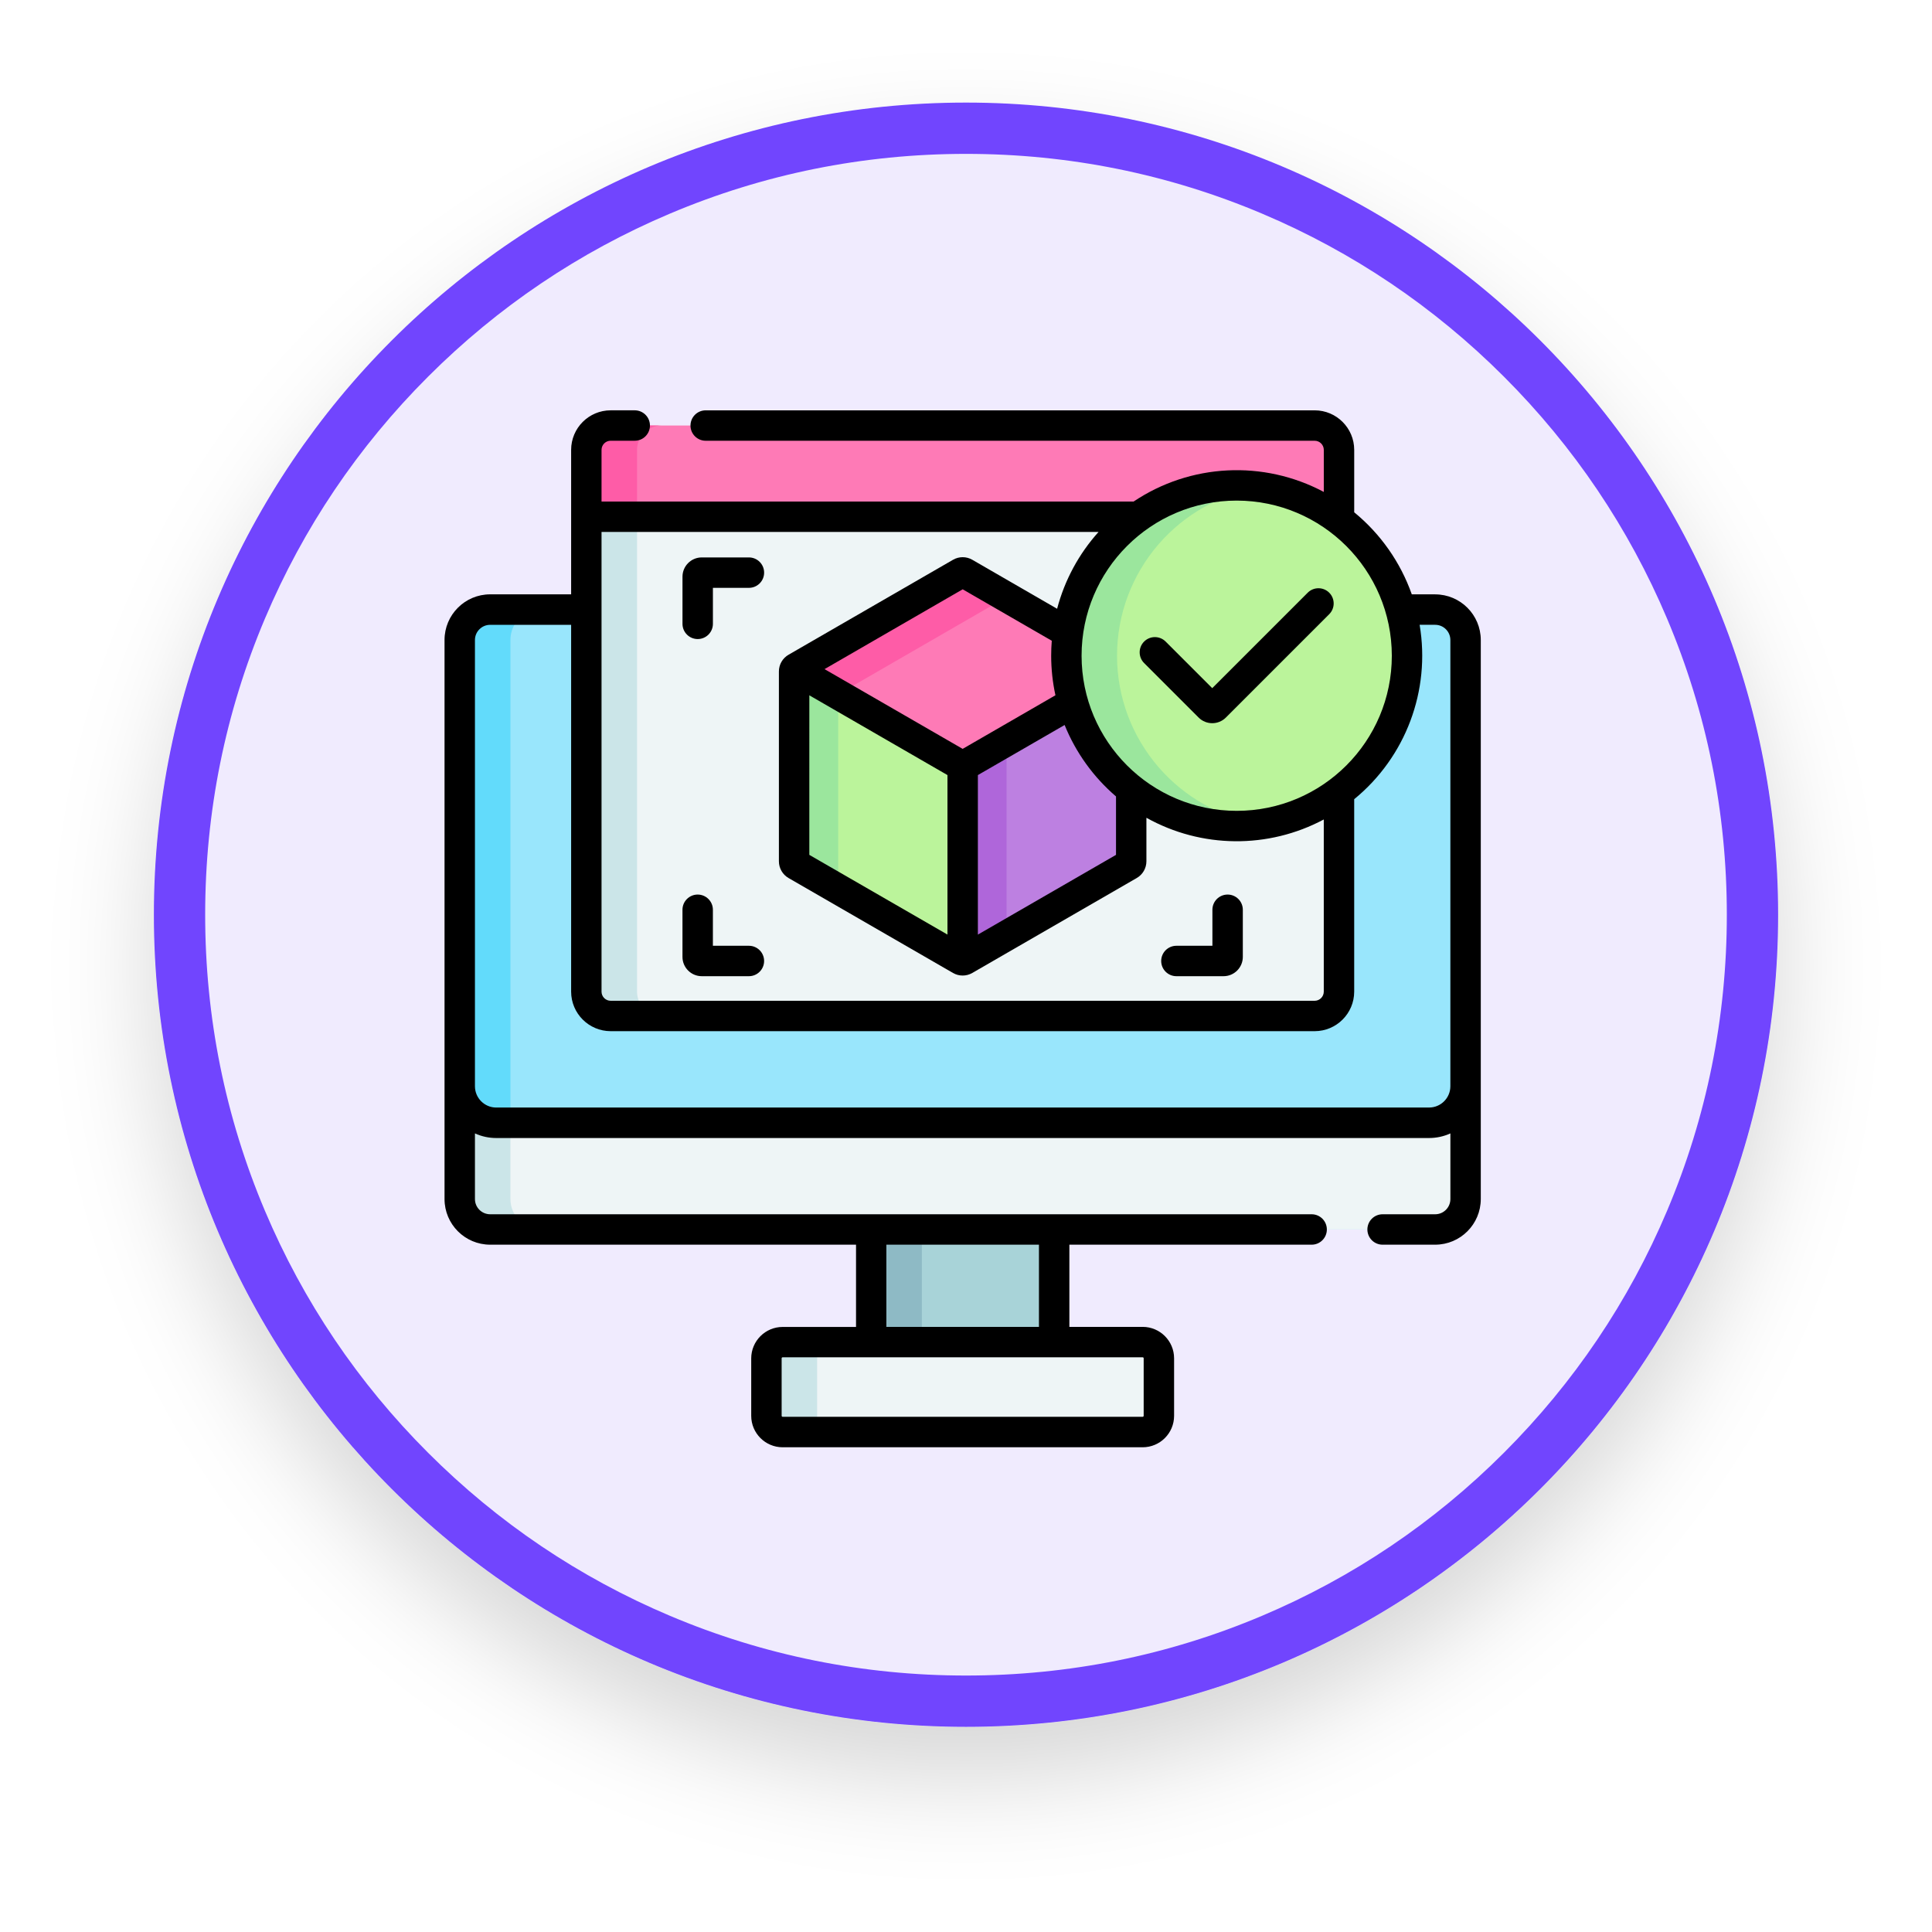
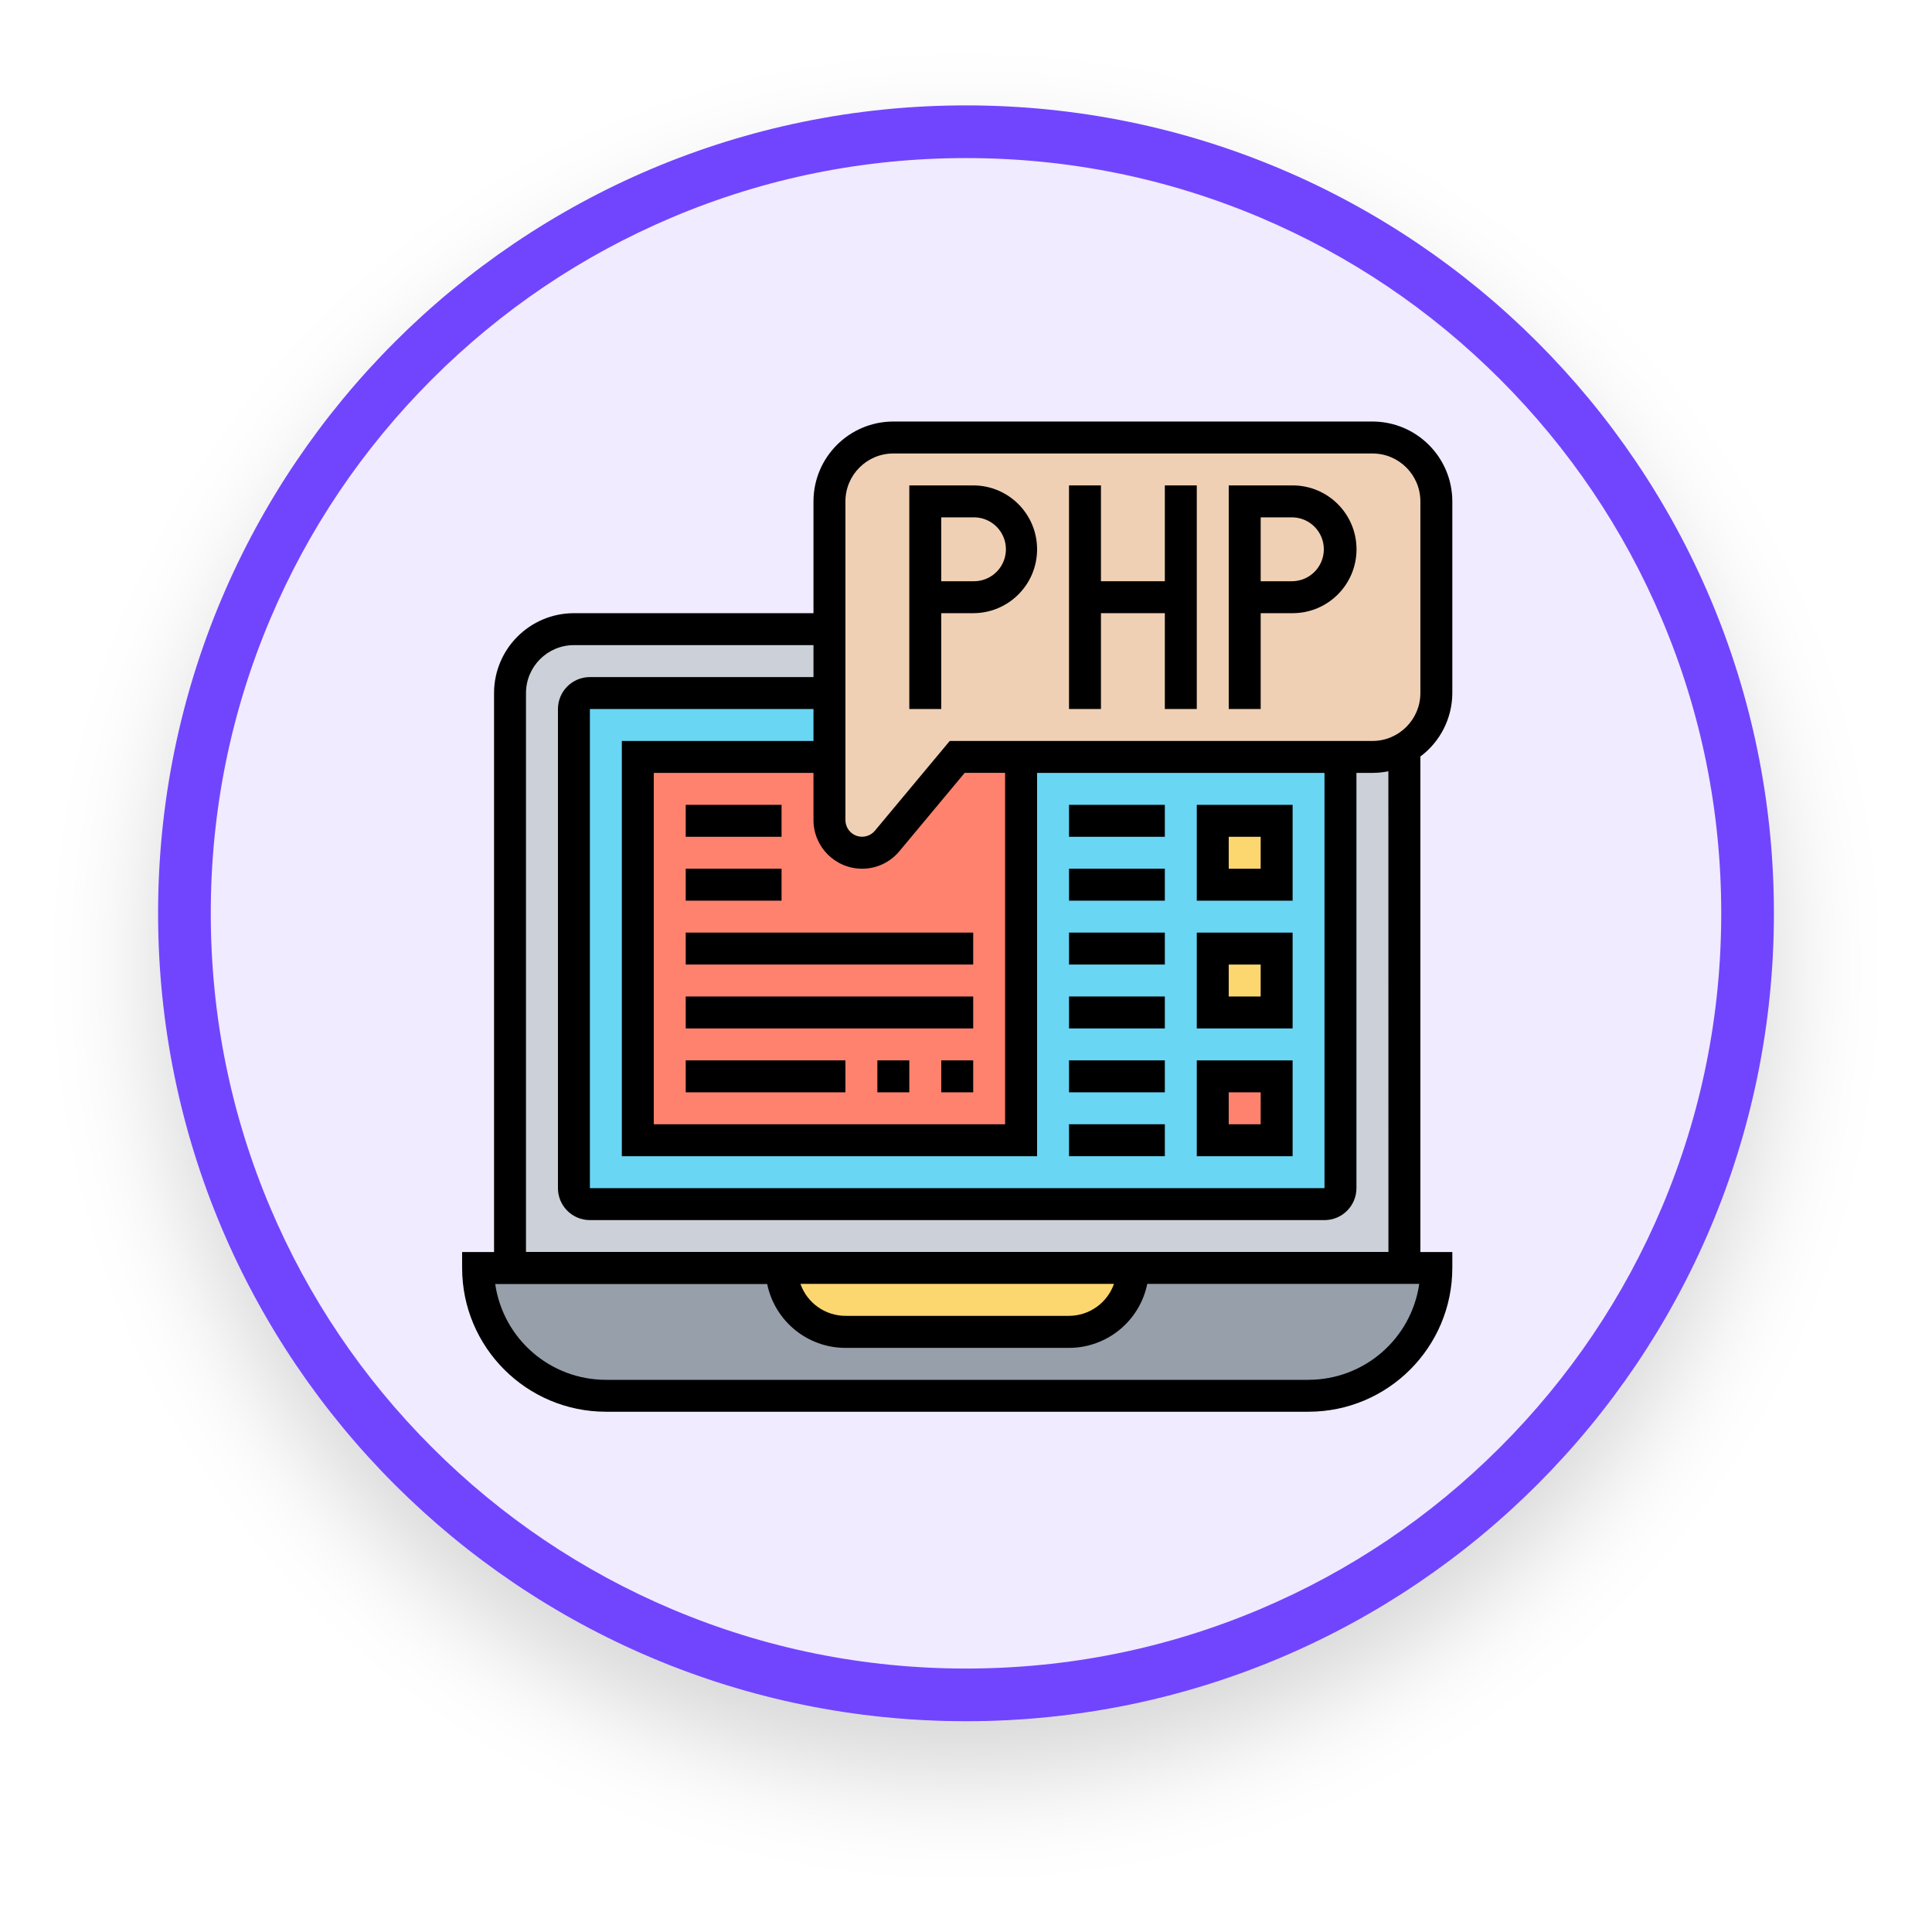
- <svg xmlns="http://www.w3.org/2000/svg" width="113" height="113" viewBox="0 0 113 113">
+ <svg xmlns="http://www.w3.org/2000/svg" width="110" height="110" viewBox="0 0 110 110">
  <defs>
-     <filter id="Trazado_982547" x="0" y="0" width="113" height="113" filterUnits="userSpaceOnUse">
+     <filter id="Trazado_982547" x="0" y="0" width="110" height="110" filterUnits="userSpaceOnUse">
      <feOffset dy="3" input="SourceAlpha" />
      <feGaussianBlur stdDeviation="3" result="blur" />
      <feFlood flood-opacity="0.161" />
      <feComposite operator="in" in2="blur" />
      <feComposite in="SourceGraphic" />
    </filter>
  </defs>
-   <g id="Grupo_1163006" data-name="Grupo 1163006" transform="translate(-272 -2478)">
-     <g id="Grupo_1158168" data-name="Grupo 1158168" transform="translate(281 2484)">
-       <g id="Grupo_1152576" data-name="Grupo 1152576" transform="translate(0)">
-         <g id="Grupo_1148633" data-name="Grupo 1148633">
-           <g id="Grupo_1148525" data-name="Grupo 1148525">
-             <g transform="matrix(1, 0, 0, 1, -9, -6)" filter="url(#Trazado_982547)">
-               <g id="Trazado_982547-2" data-name="Trazado 982547" transform="translate(9 6)" fill="#f0ebfe">
-                 <path d="M 47.5 93.5 C 41.289 93.5 35.265 92.284 29.595 89.886 C 24.118 87.569 19.198 84.252 14.973 80.027 C 10.748 75.802 7.431 70.882 5.114 65.405 C 2.716 59.735 1.5 53.711 1.5 47.5 C 1.5 41.289 2.716 35.265 5.114 29.595 C 7.431 24.118 10.748 19.198 14.973 14.973 C 19.198 10.748 24.118 7.431 29.595 5.114 C 35.265 2.716 41.289 1.5 47.5 1.5 C 53.711 1.5 59.735 2.716 65.405 5.114 C 70.882 7.431 75.802 10.748 80.027 14.973 C 84.252 19.198 87.569 24.118 89.886 29.595 C 92.284 35.265 93.5 41.289 93.5 47.5 C 93.5 53.711 92.284 59.735 89.886 65.405 C 87.569 70.882 84.252 75.802 80.027 80.027 C 75.802 84.252 70.882 87.569 65.405 89.886 C 59.735 92.284 53.711 93.5 47.5 93.5 Z" stroke="none" />
-                 <path d="M 47.5 3 C 41.491 3 35.664 4.176 30.18 6.496 C 24.881 8.737 20.122 11.946 16.034 16.034 C 11.946 20.122 8.737 24.881 6.496 30.18 C 4.176 35.664 3 41.491 3 47.5 C 3 53.509 4.176 59.336 6.496 64.82 C 8.737 70.119 11.946 74.878 16.034 78.966 C 20.122 83.054 24.881 86.263 30.18 88.504 C 35.664 90.824 41.491 92 47.5 92 C 53.509 92 59.336 90.824 64.82 88.504 C 70.119 86.263 74.878 83.054 78.966 78.966 C 83.054 74.878 86.263 70.119 88.504 64.82 C 90.824 59.336 92 53.509 92 47.5 C 92 41.491 90.824 35.664 88.504 30.18 C 86.263 24.881 83.054 20.122 78.966 16.034 C 74.878 11.946 70.119 8.737 64.82 6.496 C 59.336 4.176 53.509 3 47.5 3 M 47.5 0 C 73.734 0 95 21.266 95 47.5 C 95 73.734 73.734 95 47.5 95 C 21.266 95 0 73.734 0 47.5 C 0 21.266 21.266 0 47.5 0 Z" stroke="none" fill="#7145fe" />
+   <g id="Grupo_1164154" data-name="Grupo 1164154" transform="translate(-1392 -2894)">
+     <g id="Grupo_1163922" data-name="Grupo 1163922" transform="translate(279.182 -7730)">
+       <g id="Grupo_1162275" data-name="Grupo 1162275" transform="translate(312.818 6286)">
+         <g id="Grupo_1157015" data-name="Grupo 1157015" transform="translate(0 3549)">
+           <g id="Grupo_1155792" data-name="Grupo 1155792" transform="translate(-1 -3894.666)">
+             <g id="Grupo_1154703" data-name="Grupo 1154703" transform="translate(0 1465.666)">
+               <g id="Grupo_1150789" data-name="Grupo 1150789" transform="translate(3 2320)">
+                 <g id="Grupo_1154212" data-name="Grupo 1154212" transform="translate(-236 -5809)">
+                   <g id="Grupo_1152583" data-name="Grupo 1152583" transform="translate(1043 6713)">
+                     <g id="Grupo_1146973" data-name="Grupo 1146973" transform="translate(0 0)">
+                       <g id="Grupo_1146954" data-name="Grupo 1146954">
+                         <g transform="matrix(1, 0, 0, 1, -9, -6)" filter="url(#Trazado_982547)">
+                           <g id="Trazado_982547-2" data-name="Trazado 982547" transform="translate(9 6)" fill="#f0ebfe">
+                             <path d="M 46 90.5 C 39.992 90.5 34.164 89.324 28.679 87.003 C 23.38 84.762 18.621 81.553 14.534 77.466 C 10.446 73.379 7.238 68.62 4.996 63.321 C 2.676 57.836 1.5 52.008 1.5 46 C 1.5 39.992 2.676 34.164 4.996 28.679 C 7.238 23.38 10.446 18.621 14.534 14.534 C 18.621 10.446 23.38 7.238 28.679 4.996 C 34.164 2.676 39.992 1.5 46 1.5 C 52.008 1.5 57.836 2.676 63.321 4.996 C 68.62 7.238 73.379 10.446 77.466 14.534 C 81.554 18.621 84.762 23.38 87.004 28.679 C 89.324 34.164 90.5 39.992 90.5 46 C 90.5 52.008 89.324 57.836 87.004 63.321 C 84.762 68.62 81.554 73.379 77.466 77.466 C 73.379 81.553 68.62 84.762 63.321 87.003 C 57.836 89.324 52.008 90.5 46 90.5 Z" stroke="none" />
+                             <path d="M 46 3 C 40.194 3 34.563 4.136 29.263 6.378 C 24.143 8.544 19.544 11.644 15.594 15.594 C 11.644 19.544 8.544 24.143 6.378 29.263 C 4.136 34.563 3 40.194 3 46 C 3 51.806 4.136 57.437 6.378 62.737 C 8.544 67.857 11.644 72.455 15.594 76.405 C 19.544 80.355 24.143 83.456 29.263 85.622 C 34.563 87.863 40.194 89 46 89 C 51.806 89 57.437 87.863 62.737 85.622 C 67.857 83.456 72.456 80.355 76.406 76.405 C 80.356 72.455 83.456 67.857 85.622 62.737 C 87.864 57.437 89 51.806 89 46 C 89 40.194 87.864 34.563 85.622 29.263 C 83.456 24.143 80.356 19.544 76.406 15.594 C 72.456 11.644 67.857 8.544 62.737 6.378 C 57.437 4.136 51.806 3 46 3 M 46 -7.62939453125e-06 C 71.405 -7.62939453125e-06 92 20.595 92 46 C 92 71.405 71.405 92 46 92 C 20.595 92 0 71.405 0 46 C 0 20.595 20.595 -7.62939453125e-06 46 -7.62939453125e-06 Z" stroke="none" fill="#7145fe" />
+                           </g>
+                         </g>
+                       </g>
+                     </g>
+                   </g>
+                 </g>
              </g>
            </g>
          </g>
        </g>
      </g>
    </g>
-     <g id="representacion" transform="translate(297.852 2502)">
-       <g id="Grupo_1163004" data-name="Grupo 1163004" transform="translate(1.037 0.89)">
-         <path id="Trazado_997435" data-name="Trazado 997435" d="M66.475,100.041v32.7a1.779,1.779,0,0,1-1.779,1.779H9.422a1.779,1.779,0,0,1-1.779-1.779v-32.7a1.779,1.779,0,0,1,1.779-1.779H64.7a1.779,1.779,0,0,1,1.779,1.779Z" transform="translate(-7.643 -87.499)" fill="#99e6fc" />
-         <path id="Trazado_997436" data-name="Trazado 997436" d="M12.386,134.515H9.422a1.779,1.779,0,0,1-1.779-1.779v-32.7a1.779,1.779,0,0,1,1.779-1.779h2.965a1.779,1.779,0,0,0-1.779,1.779v32.7A1.779,1.779,0,0,0,12.386,134.515Z" transform="translate(-7.643 -87.499)" fill="#62dbfb" />
-         <path id="Trazado_997437" data-name="Trazado 997437" d="M210.567,368.763h10.7V380.58h-10.7Z" transform="translate(-186.503 -325.922)" fill="#a8d3d8" />
-         <path id="Trazado_997438" data-name="Trazado 997438" d="M210.563,368.762h2.965v11.817h-2.965Z" transform="translate(-186.499 -325.921)" fill="#8ebac5" />
-         <path id="Trazado_997439" data-name="Trazado 997439" d="M66.475,333.372v6.593a1.779,1.779,0,0,1-1.779,1.779H9.422a1.779,1.779,0,0,1-1.779-1.779v-6.593a2.134,2.134,0,0,0,2.135,2.135H64.339a2.134,2.134,0,0,0,2.135-2.135Z" transform="translate(-7.643 -294.728)" fill="#eef5f6" />
-         <path id="Trazado_997440" data-name="Trazado 997440" d="M114.114,8.925V40.614a1.423,1.423,0,0,1-1.423,1.423H71.516a1.423,1.423,0,0,1-1.423-1.423V8.925A1.423,1.423,0,0,1,71.516,7.5h41.174a1.423,1.423,0,0,1,1.423,1.423Z" transform="translate(-62.687 -7.502)" fill="#eef5f6" />
-         <path id="Trazado_997441" data-name="Trazado 997441" d="M74.481,42.037H71.516a1.423,1.423,0,0,1-1.423-1.423V8.925A1.423,1.423,0,0,1,71.516,7.5h2.965a1.423,1.423,0,0,0-1.423,1.423V40.614A1.423,1.423,0,0,0,74.481,42.037Z" transform="translate(-62.687 -7.502)" fill="#cbe5e8" />
-         <path id="Trazado_997442" data-name="Trazado 997442" d="M192.279,85.712V96.821a.238.238,0,0,1-.119.205l-9.621,5.555a.241.241,0,0,1-.117.031h0a.233.233,0,0,1-.119-.031l-9.621-5.555a.237.237,0,0,1-.119-.205V85.712a.24.24,0,0,1,.032-.119.236.236,0,0,1,.087-.088l9.621-5.555a.241.241,0,0,1,.237,0l9.621,5.555a.237.237,0,0,1,.087.088A.24.24,0,0,1,192.279,85.712Z" transform="translate(-153.006 -71.332)" fill="#fe7ab6" />
-         <path id="Trazado_997443" data-name="Trazado 997443" d="M185.107,81.433a.241.241,0,0,0-.237,0l-9.621,5.555a.236.236,0,0,0-.087.088.24.24,0,0,0-.032.119V98.3a.238.238,0,0,0,.119.205l-2.567-1.482a.238.238,0,0,1-.119-.205V85.712a.24.24,0,0,1,.032-.119.236.236,0,0,1,.087-.088l9.621-5.555a.241.241,0,0,1,.237,0Z" transform="translate(-153.006 -71.332)" fill="#fe5ca7" />
-         <path id="Trazado_997444" data-name="Trazado 997444" d="M182.422,133.435V144.78a.233.233,0,0,1-.119-.031l-9.621-5.555a.238.238,0,0,1-.119-.205V127.881a.24.24,0,0,1,.032-.119Z" transform="translate(-153.006 -113.501)" fill="#bbf49b" />
-         <path id="Trazado_997445" data-name="Trazado 997445" d="M265.56,127.881V138.99a.238.238,0,0,1-.119.205l-9.621,5.555a.241.241,0,0,1-.117.031V133.434l9.825-5.672A.24.24,0,0,1,265.56,127.881Z" transform="translate(-226.286 -113.501)" fill="#bd80e1" />
-         <path id="Trazado_997446" data-name="Trazado 997446" d="M180.921,464.805H159.864a.949.949,0,0,1-.949-.949v-3.362a.949.949,0,0,1,.949-.949h21.057a.949.949,0,0,1,.949.949v3.362A.949.949,0,0,1,180.921,464.805Z" transform="translate(-140.976 -405.94)" fill="#eef5f6" />
-         <path id="Trazado_997447" data-name="Trazado 997447" d="M114.114,8.925v3.91H70.093V8.925A1.423,1.423,0,0,1,71.516,7.5h41.174A1.423,1.423,0,0,1,114.114,8.925Z" transform="translate(-62.687 -7.502)" fill="#fe7ab6" />
-         <circle id="Elipse_12224" data-name="Elipse 12224" cx="9.963" cy="9.963" r="9.963" transform="translate(35.481 3.5)" fill="#bbf49b" />
-         <path id="Trazado_997448" data-name="Trazado 997448" d="M318.288,56.828a9.963,9.963,0,1,1,0-19.706,9.964,9.964,0,0,0,0,19.706Z" transform="translate(-271.362 -33.513)" fill="#9be69d" />
-         <path id="Trazado_997449" data-name="Trazado 997449" d="M12.386,341.744H9.422a1.779,1.779,0,0,1-1.779-1.779v-6.593a2.134,2.134,0,0,0,2.135,2.135h.83v4.459A1.779,1.779,0,0,0,12.386,341.744Z" transform="translate(-7.643 -294.728)" fill="#cbe5e8" />
-         <path id="Trazado_997450" data-name="Trazado 997450" d="M162.826,464.8h-2.965a.948.948,0,0,1-.949-.949v-3.362a.949.949,0,0,1,.949-.949h2.965a.949.949,0,0,0-.949.949v3.362A.948.948,0,0,0,162.826,464.8Z" transform="translate(-140.974 -405.936)" fill="#cbe5e8" />
-         <path id="Trazado_997451" data-name="Trazado 997451" d="M74.481,7.5a1.423,1.423,0,0,0-1.423,1.423v3.91H70.093V8.925A1.423,1.423,0,0,1,71.516,7.5Z" transform="translate(-62.687 -7.502)" fill="#fe5ca7" />
-         <path id="Trazado_997452" data-name="Trazado 997452" d="M175.249,140.677l-2.567-1.482a.238.238,0,0,1-.119-.205V127.881a.24.24,0,0,1,.032-.119l2.567,1.482a.24.24,0,0,0-.032.119v11.109A.238.238,0,0,0,175.249,140.677Z" transform="translate(-153.006 -113.501)" fill="#9be69d" />
-         <path id="Trazado_997453" data-name="Trazado 997453" d="M175.249,140.677l-2.567-1.482a.238.238,0,0,1-.119-.205V127.881a.24.24,0,0,1,.032-.119l2.567,1.482a.24.24,0,0,0-.032.119v11.109A.238.238,0,0,0,175.249,140.677Z" transform="translate(-153.006 -113.501)" fill="#9be69d" />
-         <path id="Trazado_997454" data-name="Trazado 997454" d="M258.27,163.092v11.383l-2.45,1.415a.241.241,0,0,1-.117.031V164.574Z" transform="translate(-226.286 -144.641)" fill="#af66da" />
-       </g>
-       <g id="Grupo_1163005" data-name="Grupo 1163005" transform="translate(0.148)">
-         <path id="Trazado_997455" data-name="Trazado 997455" d="M118.4,77.318a.889.889,0,0,0,.889-.889V74.323h2.106a.889.889,0,1,0,0-1.779h-2.758a1.128,1.128,0,0,0-1.127,1.127v2.758a.889.889,0,0,0,.889.889Z" transform="translate(-103.592 -63.941)" />
-         <path id="Trazado_997456" data-name="Trazado 997456" d="M118.636,243.6h2.758a.889.889,0,1,0,0-1.779h-2.106v-2.106a.889.889,0,1,0-1.779,0v2.758A1.128,1.128,0,0,0,118.636,243.6Z" transform="translate(-103.592 -210.504)" />
-         <path id="Trazado_997457" data-name="Trazado 997457" d="M354.511,243.6h2.758a1.128,1.128,0,0,0,1.127-1.127v-2.758a.889.889,0,1,0-1.779,0v2.106h-2.106a.889.889,0,1,0,0,1.779Z" transform="translate(-311.705 -210.504)" />
-         <path id="Trazado_997458" data-name="Trazado 997458" d="M58.089,10.763H56.722a10.893,10.893,0,0,0-3.368-4.8V2.312A2.315,2.315,0,0,0,51.041,0H15.423a.889.889,0,0,0,0,1.779H51.041a.534.534,0,0,1,.534.534v2.46a10.831,10.831,0,0,0-11.123.561H9.331V2.312a.534.534,0,0,1,.534-.534h1.408a.889.889,0,0,0,0-1.779H9.865A2.315,2.315,0,0,0,7.553,2.312v8.45H2.816A2.671,2.671,0,0,0,.148,13.431v32.7A2.671,2.671,0,0,0,2.816,48.8h21.4v4.811H19.924a1.84,1.84,0,0,0-1.838,1.838v3.362a1.84,1.84,0,0,0,1.838,1.838H40.981a1.84,1.84,0,0,0,1.838-1.838V55.445a1.84,1.84,0,0,0-1.838-1.838H36.694V48.8h14.17a.889.889,0,1,0,0-1.779H2.816a.89.89,0,0,1-.889-.889v-3.84a3,3,0,0,0,1.245.269H57.734a3.006,3.006,0,0,0,1.245-.269v3.84a.89.89,0,0,1-.889.889H55.014a.889.889,0,1,0,0,1.779h3.075a2.671,2.671,0,0,0,2.668-2.668v-32.7a2.671,2.671,0,0,0-2.668-2.668ZM41.04,55.445v3.362a.059.059,0,0,1-.059.059H19.924a.059.059,0,0,1-.059-.059V55.445a.059.059,0,0,1,.059-.059H40.981A.059.059,0,0,1,41.04,55.445Zm-6.125-1.838H25.99V48.8h8.925ZM55.554,14.352A9.073,9.073,0,1,1,46.48,5.279,9.084,9.084,0,0,1,55.554,14.352Zm-25.1-3.884,5.211,3.008q-.035.434-.035.876a10.851,10.851,0,0,0,.249,2.313L30.453,19.8l-8.079-4.664Zm-8.969,6.2,8.079,4.665v9.329L21.484,26Zm9.858,4.665,5.073-2.929a10.9,10.9,0,0,0,3.006,4.179V26l-8.079,4.664ZM38.4,7.113a10.842,10.842,0,0,0-2.423,4.493L31.018,8.741a1.126,1.126,0,0,0-1.129,0l-9.613,5.55a1.126,1.126,0,0,0-.571.98V26.379a1.131,1.131,0,0,0,.563.975l9.619,5.553a1.127,1.127,0,0,0,1.129,0l9.622-5.555a1.13,1.13,0,0,0,.562-.975V23.83a10.832,10.832,0,0,0,10.374.1V34a.534.534,0,0,1-.534.534H9.865A.534.534,0,0,1,9.331,34V7.113Zm19.33,33.666H3.172a1.247,1.247,0,0,1-1.245-1.245v-26.1a.89.89,0,0,1,.889-.889H7.553V34a2.315,2.315,0,0,0,2.312,2.312H51.041A2.315,2.315,0,0,0,53.353,34V22.744a10.843,10.843,0,0,0,3.827-10.2h.909a.89.89,0,0,1,.889.889v26.1a1.247,1.247,0,0,1-1.245,1.245Z" transform="translate(-0.148)" />
-         <path id="Trazado_997459" data-name="Trazado 997459" d="M346.463,95.311a1.127,1.127,0,0,0,1.593,0l6.045-6.045a.889.889,0,0,0-1.258-1.258l-5.584,5.584-2.726-2.726a.889.889,0,1,0-1.258,1.258Z" transform="translate(-302.357 -77.342)" />
-       </g>
+     <g id="php" transform="translate(1417.311 2917)">
+       <path id="Trazado_999285" data-name="Trazado 999285" d="M54.741,54H56.56a7.265,7.265,0,0,1-7.275,7.275H9.275A7.273,7.273,0,0,1,2,54H19.277a3.636,3.636,0,0,0,3.637,3.637H35.645A3.636,3.636,0,0,0,39.282,54Z" transform="translate(-0.091 -4.806)" fill="#969faa" />
+       <path id="Trazado_999286" data-name="Trazado 999286" d="M21,54H41.005a3.636,3.636,0,0,1-3.637,3.637H24.637A3.636,3.636,0,0,1,21,54Z" transform="translate(-1.813 -4.806)" fill="#fcd770" />
+       <path id="Trazado_999287" data-name="Trazado 999287" d="M7.637,14A3.636,3.636,0,0,0,4,17.637V50.373H54.922V14Z" transform="translate(-0.272 -1.179)" fill="#ccd1d9" />
+       <path id="Trazado_999288" data-name="Trazado 999288" d="M22.549,21.637V18H8.909A.912.912,0,0,0,8,18.909v27.28a.912.912,0,0,0,.909.909H50.738a.912.912,0,0,0,.909-.909V21.637Z" transform="translate(-0.635 -1.541)" fill="#69d6f4" />
+       <path id="Trazado_999289" data-name="Trazado 999289" d="M48,42h3.637v3.637H48Z" transform="translate(-4.262 -3.718)" fill="#ff826e" />
+       <path id="Trazado_999290" data-name="Trazado 999290" d="M48,34h3.637v3.637H48Z" transform="translate(-4.262 -2.992)" fill="#fcd770" />
+       <path id="Trazado_999291" data-name="Trazado 999291" d="M48,26h3.637v3.637H48Z" transform="translate(-4.262 -2.267)" fill="#fcd770" />
+       <path id="Trazado_999292" data-name="Trazado 999292" d="M12,22H33.824V43.824H12Z" transform="translate(-0.997 -1.904)" fill="#ff826e" />
+       <path id="Trazado_999293" data-name="Trazado 999293" d="M54.917,2H27.637A3.636,3.636,0,0,0,24,5.637v18.15a1.854,1.854,0,0,0,3.283,1.182l3.992-4.783H54.917a3.646,3.646,0,0,0,3.637-3.637V5.637A3.636,3.636,0,0,0,54.917,2Z" transform="translate(-2.086 -0.091)" fill="#f0d0b4" />
+       <path id="Trazado_999294" data-name="Trazado 999294" d="M30.819,12.275h1.819a3.637,3.637,0,1,0,0-7.275H29V17.731h1.819Zm0-5.456h1.819a1.819,1.819,0,1,1,0,3.637H30.819Z" transform="translate(-2.539 -0.363)" />
+       <path id="Trazado_999295" data-name="Trazado 999295" d="M50.819,12.275h1.819a3.637,3.637,0,0,0,0-7.275H49V17.731h1.819Zm0-5.456h1.819a1.819,1.819,0,0,1,0,3.637H50.819Z" transform="translate(-4.352 -0.363)" />
+       <path id="Trazado_999296" data-name="Trazado 999296" d="M40.819,12.275h3.637v5.456h1.819V5H44.456v5.456H40.819V5H39V17.731h1.819Z" transform="translate(-3.446 -0.363)" />
+       <path id="Trazado_999297" data-name="Trazado 999297" d="M57.378,16.459V5.547A4.552,4.552,0,0,0,52.832,1H25.552a4.552,4.552,0,0,0-4.547,4.547v6.365H7.365a4.552,4.552,0,0,0-4.547,4.547V48.285H1v.909a8.193,8.193,0,0,0,8.184,8.184h40.01a8.193,8.193,0,0,0,8.184-8.184v-.909H55.56V20.072A4.525,4.525,0,0,0,57.378,16.459ZM22.824,5.547a2.731,2.731,0,0,1,2.728-2.728h27.28A2.731,2.731,0,0,1,55.56,5.547V16.459a2.731,2.731,0,0,1-2.728,2.728H28.763L24.5,24.3a.948.948,0,0,1-1.676-.607Zm-1.819,13.64H10.093V42.829H33.736V21.005H50.1V44.648H8.275V17.368H21.005Zm2.767,7.275a2.758,2.758,0,0,0,2.126-1l3.717-4.46h2.3V41.01H11.912V21.005h9.093v2.689a2.77,2.77,0,0,0,2.767,2.767Zm25.422,29.1H9.184a6.375,6.375,0,0,1-6.3-5.456H18.369a4.554,4.554,0,0,0,4.455,3.637H35.554A4.555,4.555,0,0,0,40.009,50.1H55.495A6.375,6.375,0,0,1,49.194,55.56ZM20.263,50.1H38.114a2.724,2.724,0,0,1-2.561,1.819H22.824A2.724,2.724,0,0,1,20.263,50.1Zm33.478-1.819H4.637V16.459a2.731,2.731,0,0,1,2.728-2.728h13.64v1.819H8.275a1.82,1.82,0,0,0-1.819,1.819v27.28a1.82,1.82,0,0,0,1.819,1.819H50.1a1.82,1.82,0,0,0,1.819-1.819V21.005h.909a4.542,4.542,0,0,0,.909-.092Z" />
+       <path id="Trazado_999298" data-name="Trazado 999298" d="M52.456,41H47v5.456h5.456Zm-1.819,3.637H48.819V42.819h1.819Z" transform="translate(-4.171 -3.627)" />
+       <path id="Trazado_999299" data-name="Trazado 999299" d="M39,45h5.456v1.819H39Z" transform="translate(-3.446 -3.99)" />
+       <path id="Trazado_999300" data-name="Trazado 999300" d="M39,41h5.456v1.819H39Z" transform="translate(-3.446 -3.627)" />
+       <path id="Trazado_999301" data-name="Trazado 999301" d="M52.456,33H47v5.456h5.456Zm-1.819,3.637H48.819V34.819h1.819Z" transform="translate(-4.171 -2.902)" />
+       <path id="Trazado_999302" data-name="Trazado 999302" d="M39,37h5.456v1.819H39Z" transform="translate(-3.446 -3.264)" />
+       <path id="Trazado_999303" data-name="Trazado 999303" d="M39,33h5.456v1.819H39Z" transform="translate(-3.446 -2.902)" />
+       <path id="Trazado_999304" data-name="Trazado 999304" d="M52.456,25H47v5.456h5.456Zm-1.819,3.637H48.819V26.819h1.819Z" transform="translate(-4.171 -2.176)" />
+       <path id="Trazado_999305" data-name="Trazado 999305" d="M39,29h5.456v1.819H39Z" transform="translate(-3.446 -2.539)" />
+       <path id="Trazado_999306" data-name="Trazado 999306" d="M39,25h5.456v1.819H39Z" transform="translate(-3.446 -2.176)" />
+       <path id="Trazado_999307" data-name="Trazado 999307" d="M15,25h5.456v1.819H15Z" transform="translate(-1.269 -2.176)" />
+       <path id="Trazado_999308" data-name="Trazado 999308" d="M15,29h5.456v1.819H15Z" transform="translate(-1.269 -2.539)" />
+       <path id="Trazado_999309" data-name="Trazado 999309" d="M15,33H31.368v1.819H15Z" transform="translate(-1.269 -2.902)" />
+       <path id="Trazado_999310" data-name="Trazado 999310" d="M15,37H31.368v1.819H15Z" transform="translate(-1.269 -3.264)" />
+       <path id="Trazado_999311" data-name="Trazado 999311" d="M15,41h9.093v1.819H15Z" transform="translate(-1.269 -3.627)" />
+       <path id="Trazado_999312" data-name="Trazado 999312" d="M31,41h1.819v1.819H31Z" transform="translate(-2.72 -3.627)" />
+       <path id="Trazado_999313" data-name="Trazado 999313" d="M27,41h1.819v1.819H27Z" transform="translate(-2.358 -3.627)" />
    </g>
  </g>
</svg>
